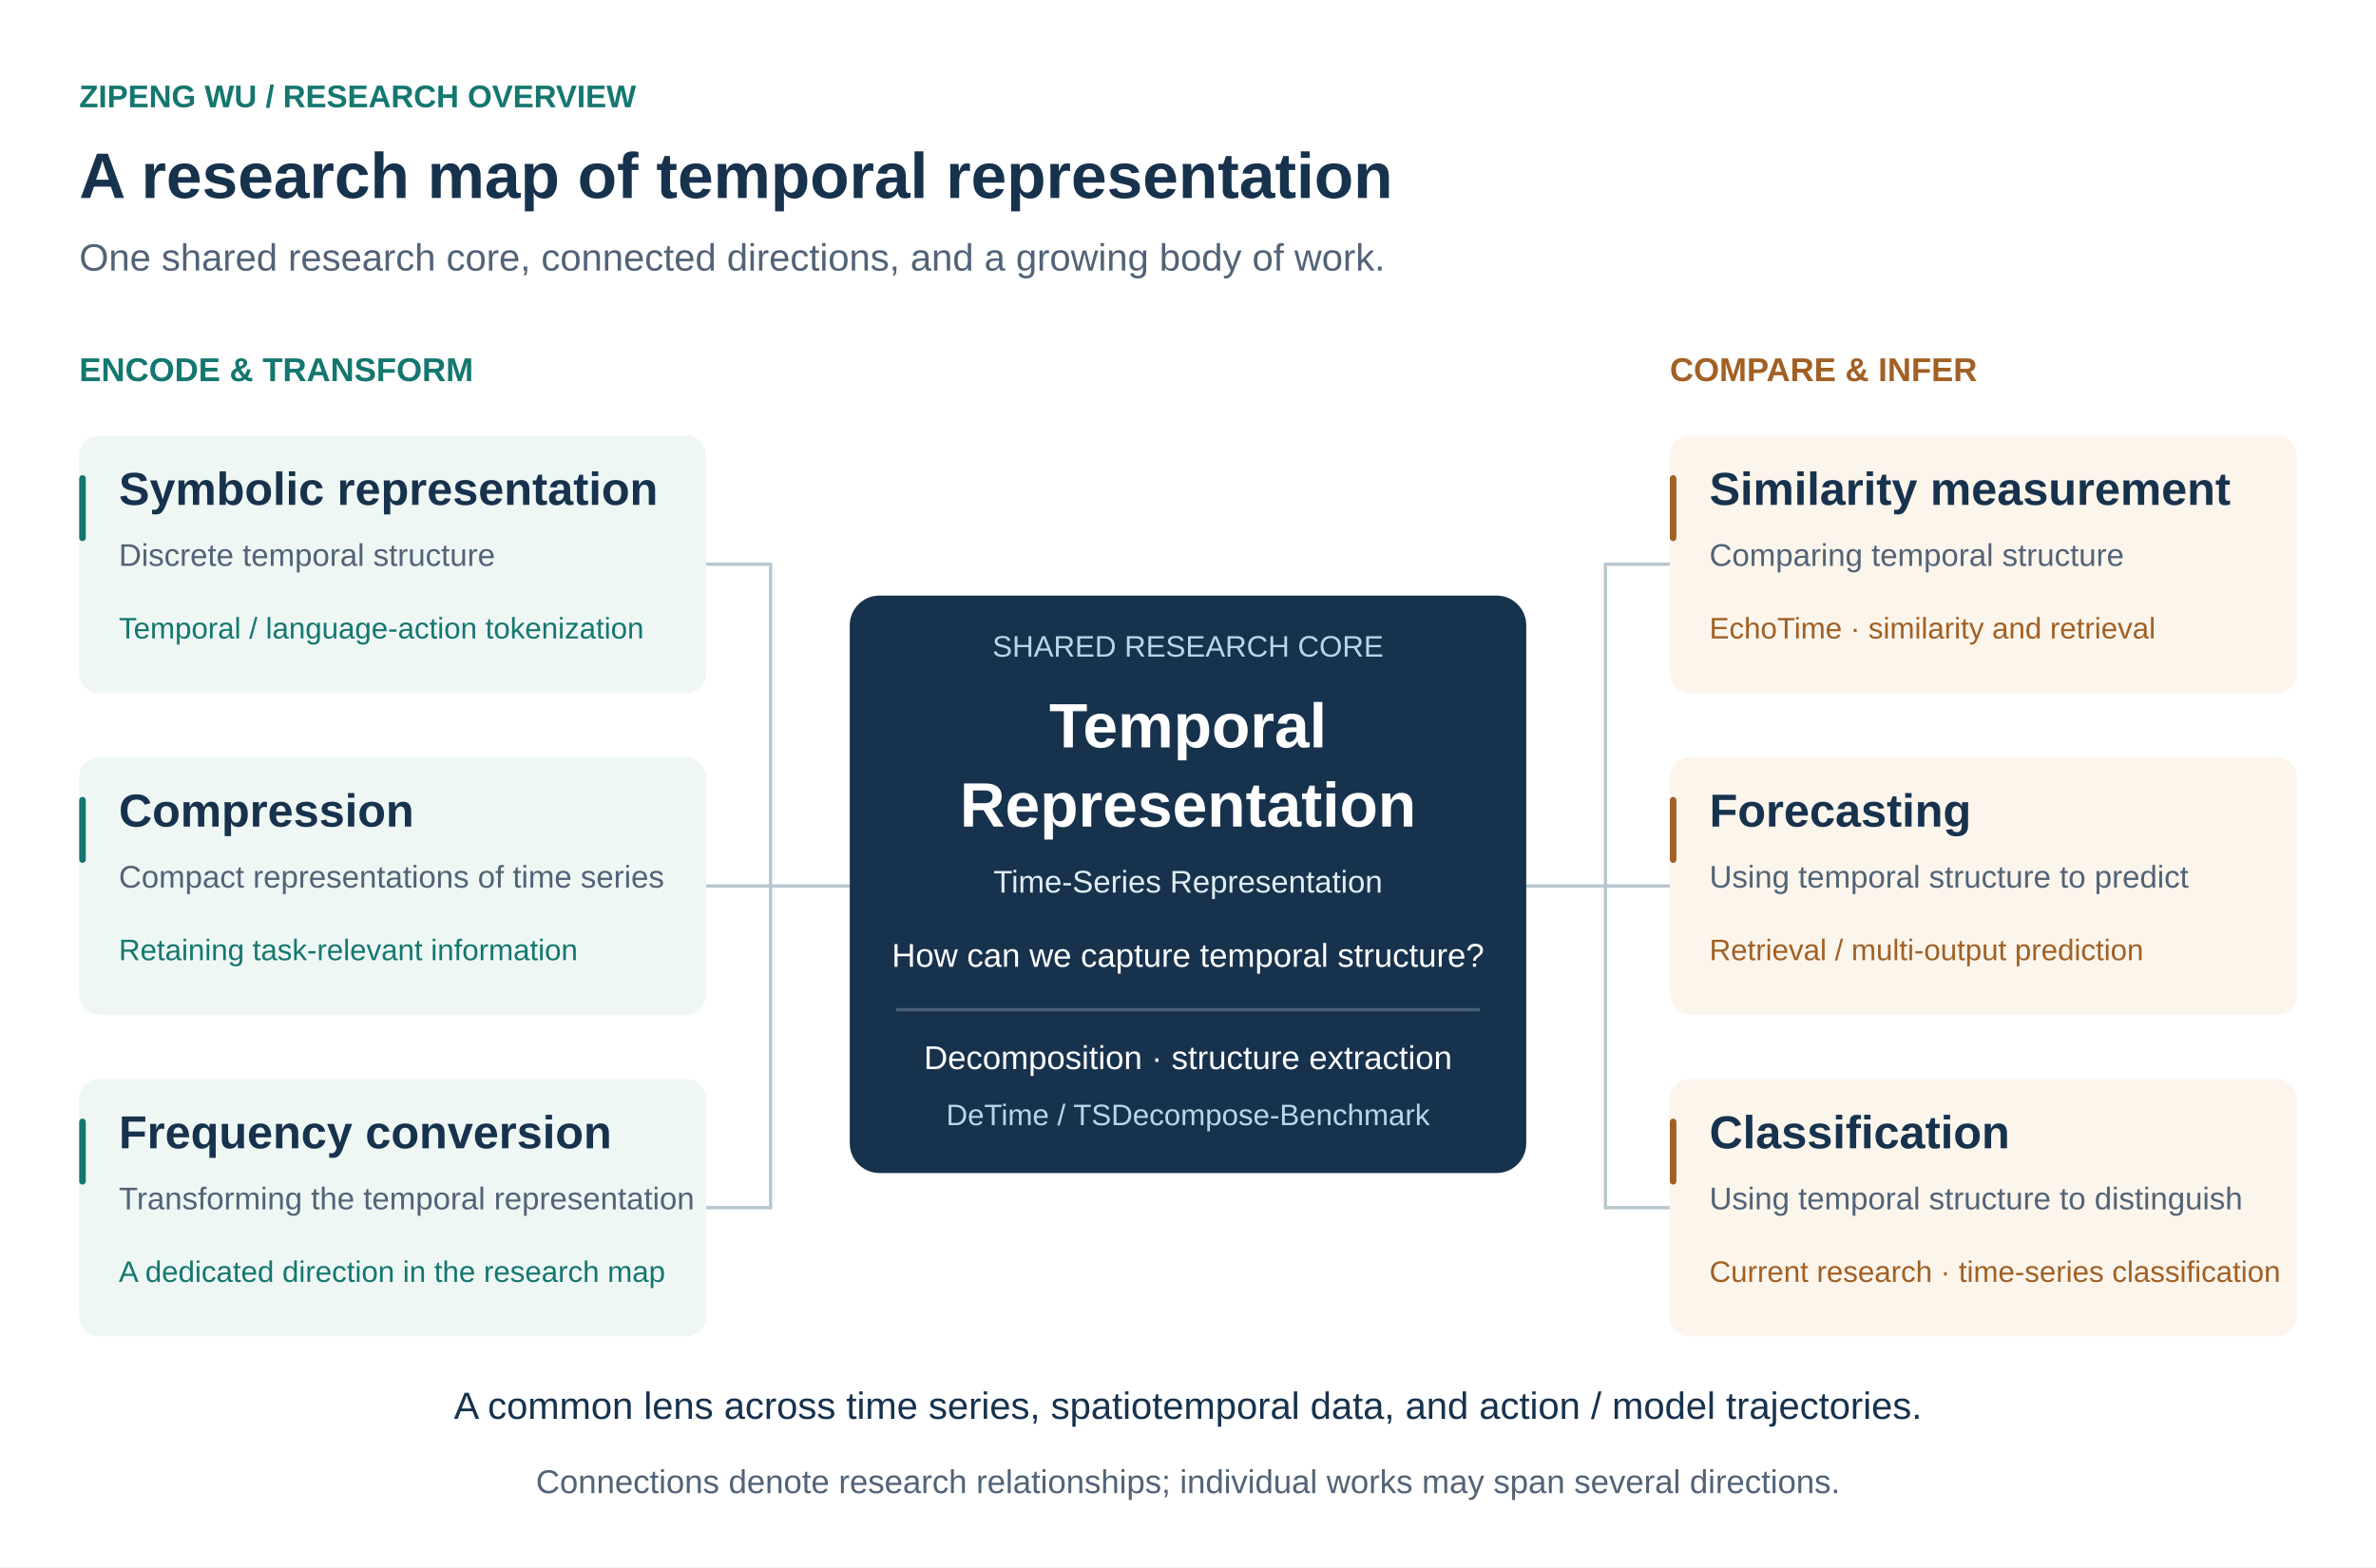
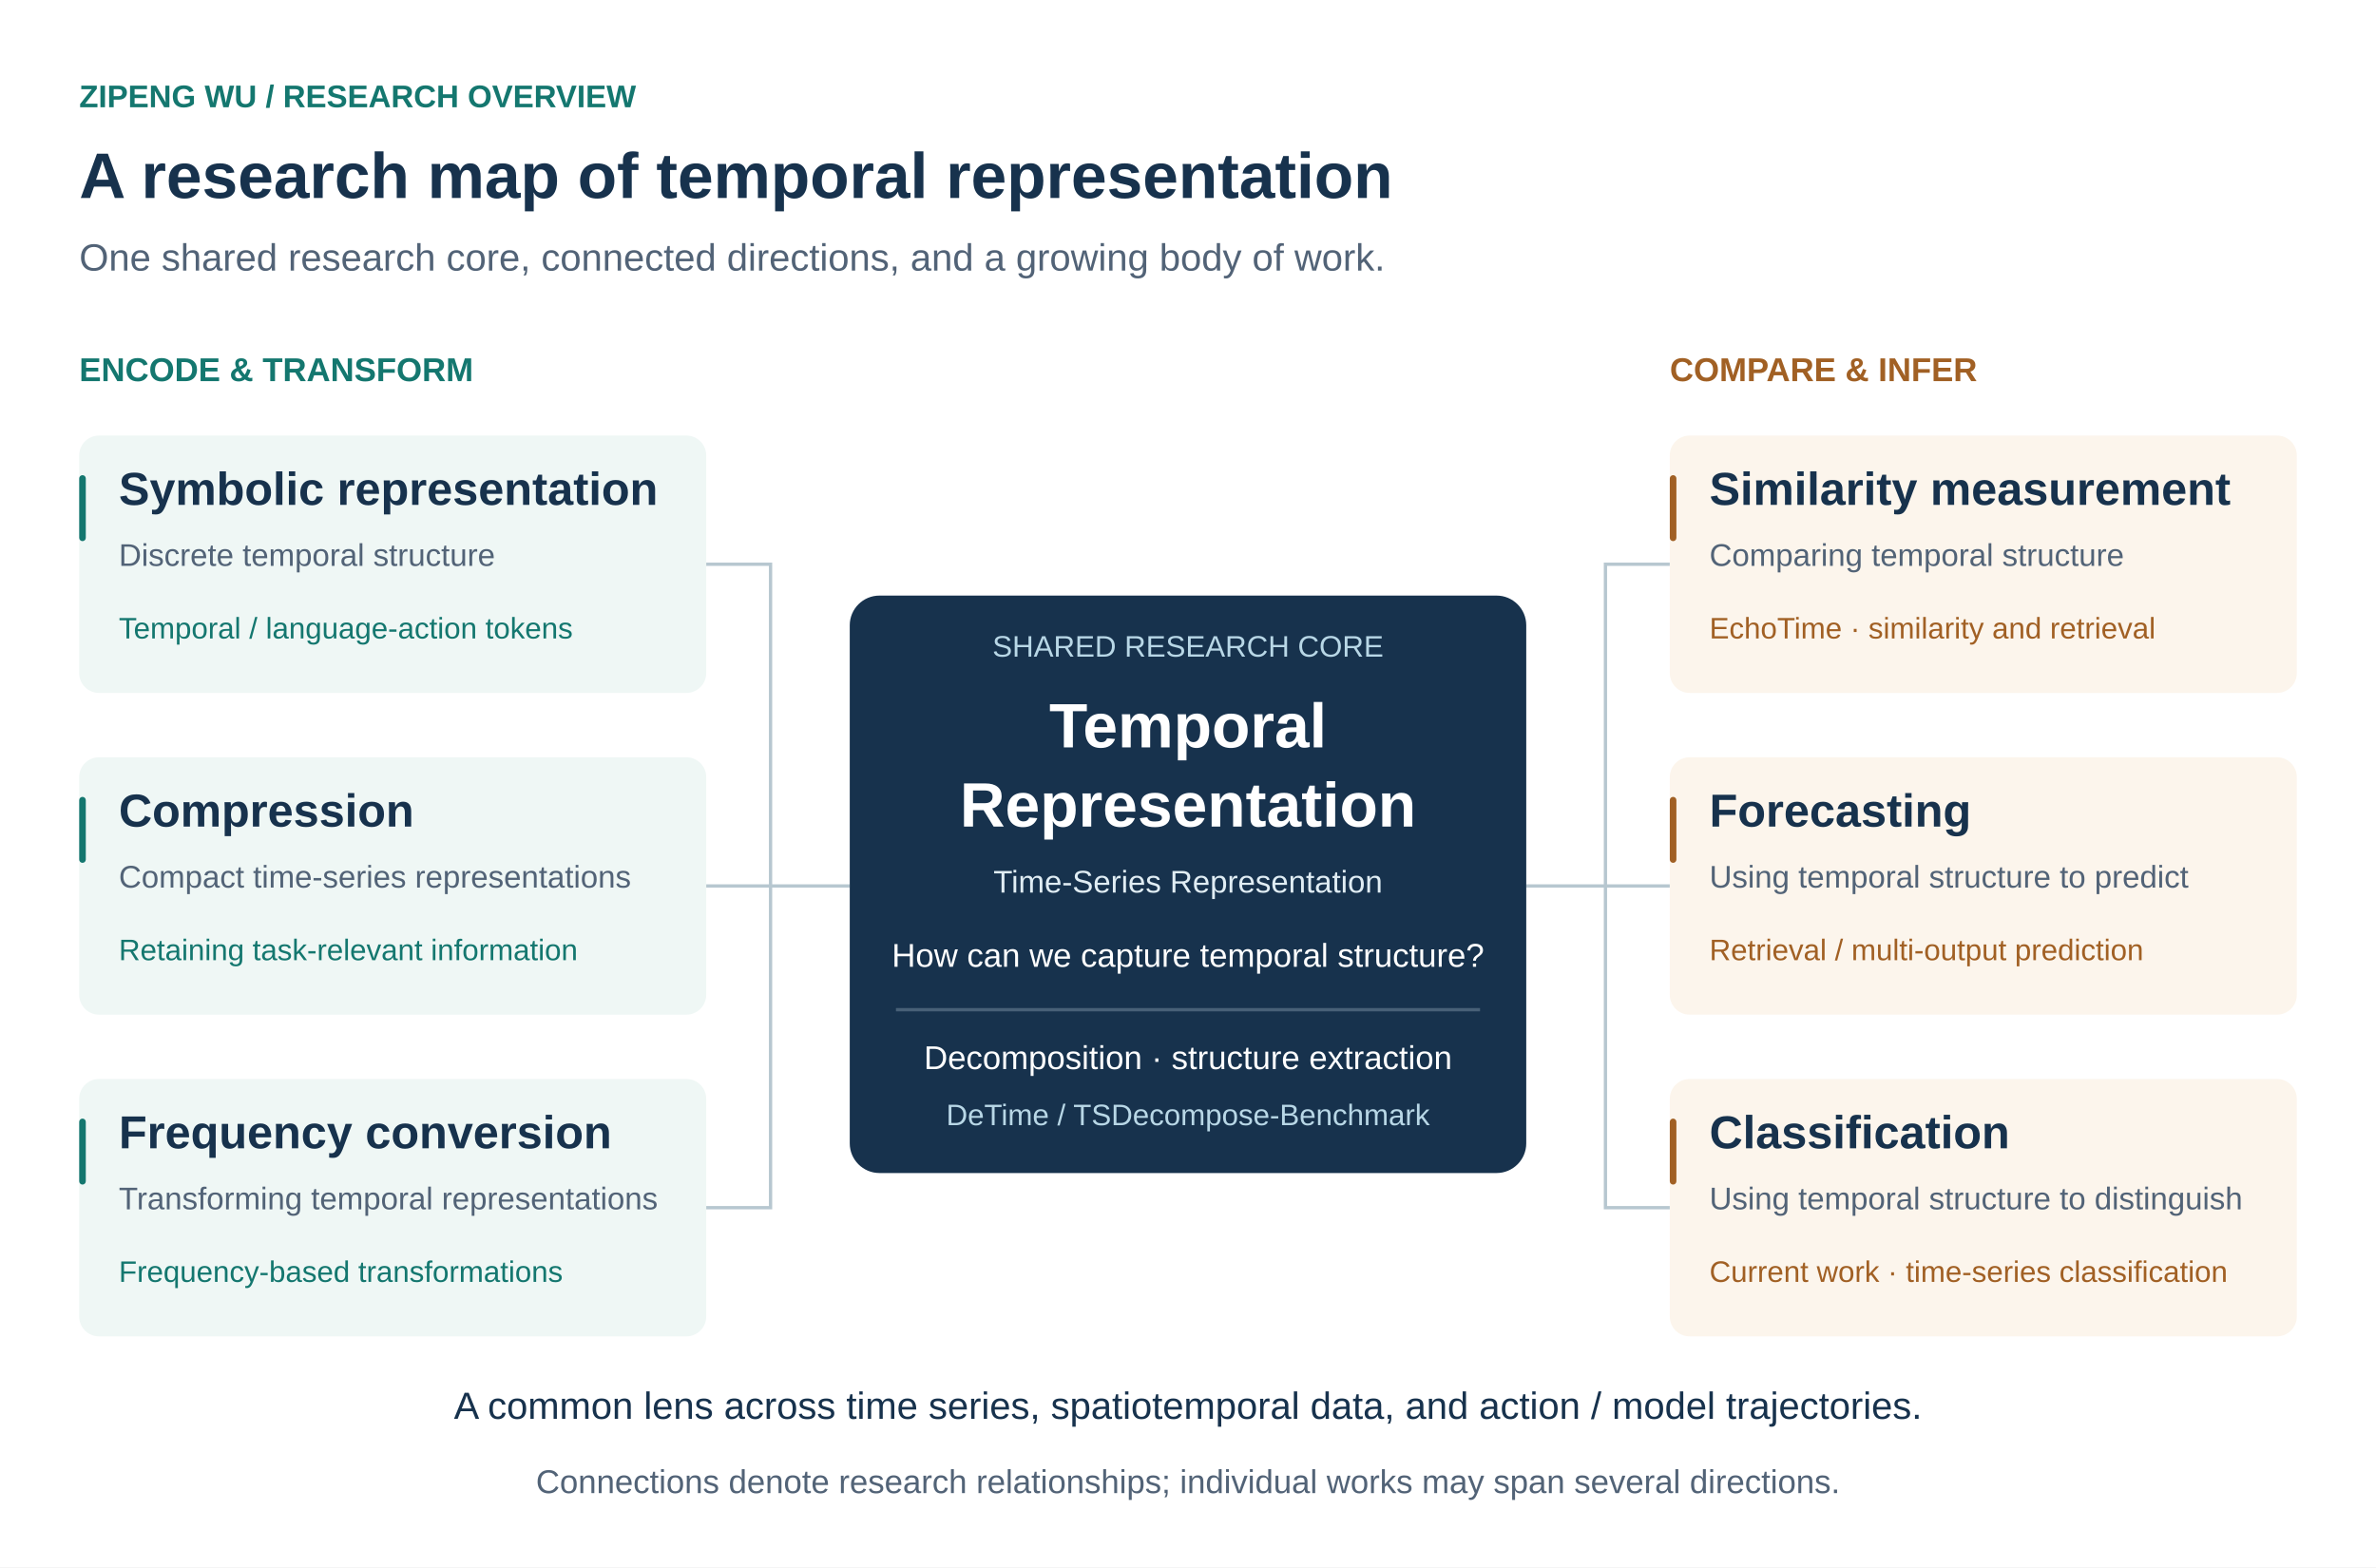
<svg xmlns="http://www.w3.org/2000/svg" width="1440" height="950" viewBox="0 0 1440 950" role="img" aria-labelledby="title desc" lang="en">
  <rect width="1440" height="950" fill="#ffffff" />
  <g font-family="Segoe UI, Microsoft YaHei, Arial, sans-serif">
    <text x="48" y="65" font-size="19" fill="#14776f" font-weight="600" text-anchor="start">ZIPENG WU / RESEARCH OVERVIEW</text>
    <text x="48" y="120" font-size="39" fill="#17324d" font-weight="600" text-anchor="start">A research map of temporal representation</text>
    <text x="48" y="164" font-size="23" fill="#526377" font-weight="400" text-anchor="start">One shared research core, connected directions, and a growing body of work.</text>
    <text x="48" y="231" font-size="20" fill="#14776f" font-weight="600" text-anchor="start">ENCODE &amp; TRANSFORM</text>
    <text x="1012" y="231" font-size="20" fill="#a16024" font-weight="600" text-anchor="start">COMPARE &amp; INFER</text>
    <path d="M 428 342 H 467 V 537 H 515 M 428 537 H 515 M 428 732 H 467 V 537" fill="none" stroke="#b7c7d0" stroke-width="2" />
    <path d="M 925 537 H 973 V 342 H 1012 M 925 537 H 1012 M 973 537 V 732 H 1012" fill="none" stroke="#b7c7d0" stroke-width="2" />
    <g>
      <rect x="48" y="264" width="380" height="156" rx="12" fill="#eff7f5" />
      <rect x="48" y="288" width="4" height="40" rx="2" fill="#14776f" />
      <text x="72" y="306" font-size="28" fill="#17324d" font-weight="600" text-anchor="start">Symbolic representation</text>
      <text x="72" y="343" font-size="19" fill="#526377" font-weight="400" text-anchor="start">Discrete temporal structure</text>
-       <text x="72" y="387" font-size="18" fill="#14776f" font-weight="500" text-anchor="start">Temporal / language-action tokenization</text>
+       <text x="72" y="387" font-size="18" fill="#14776f" font-weight="500" text-anchor="start">Temporal / language-action tokens</text>
    </g>
    <g>
      <rect x="1012" y="264" width="380" height="156" rx="12" fill="#fcf5ec" />
      <rect x="1012" y="288" width="4" height="40" rx="2" fill="#a16024" />
      <text x="1036" y="306" font-size="28" fill="#17324d" font-weight="600" text-anchor="start">Similarity measurement</text>
      <text x="1036" y="343" font-size="19" fill="#526377" font-weight="400" text-anchor="start">Comparing temporal structure</text>
      <text x="1036" y="387" font-size="18" fill="#a16024" font-weight="500" text-anchor="start">EchoTime · similarity and retrieval</text>
    </g>
    <g>
      <rect x="48" y="459" width="380" height="156" rx="12" fill="#eff7f5" />
      <rect x="48" y="483" width="4" height="40" rx="2" fill="#14776f" />
      <text x="72" y="501" font-size="28" fill="#17324d" font-weight="600" text-anchor="start">Compression</text>
-       <text x="72" y="538" font-size="19" fill="#526377" font-weight="400" text-anchor="start">Compact representations of time series</text>
+       <text x="72" y="538" font-size="19" fill="#526377" font-weight="400" text-anchor="start">Compact time-series representations</text>
      <text x="72" y="582" font-size="18" fill="#14776f" font-weight="500" text-anchor="start">Retaining task-relevant information</text>
    </g>
    <g>
      <rect x="1012" y="459" width="380" height="156" rx="12" fill="#fcf5ec" />
      <rect x="1012" y="483" width="4" height="40" rx="2" fill="#a16024" />
      <text x="1036" y="501" font-size="28" fill="#17324d" font-weight="600" text-anchor="start">Forecasting</text>
      <text x="1036" y="538" font-size="19" fill="#526377" font-weight="400" text-anchor="start">Using temporal structure to predict</text>
      <text x="1036" y="582" font-size="18" fill="#a16024" font-weight="500" text-anchor="start">Retrieval / multi-output prediction</text>
    </g>
    <g>
      <rect x="48" y="654" width="380" height="156" rx="12" fill="#eff7f5" />
      <rect x="48" y="678" width="4" height="40" rx="2" fill="#14776f" />
      <text x="72" y="696" font-size="28" fill="#17324d" font-weight="600" text-anchor="start">Frequency conversion</text>
-       <text x="72" y="733" font-size="19" fill="#526377" font-weight="400" text-anchor="start">Transforming the temporal representation</text>
-       <text x="72" y="777" font-size="18" fill="#14776f" font-weight="500" text-anchor="start">A dedicated direction in the research map</text>
+       <text x="72" y="733" font-size="19" fill="#526377" font-weight="400" text-anchor="start">Transforming temporal representations</text>
+       <text x="72" y="777" font-size="18" fill="#14776f" font-weight="500" text-anchor="start">Frequency-based transformations</text>
    </g>
    <g>
      <rect x="1012" y="654" width="380" height="156" rx="12" fill="#fcf5ec" />
      <rect x="1012" y="678" width="4" height="40" rx="2" fill="#a16024" />
      <text x="1036" y="696" font-size="28" fill="#17324d" font-weight="600" text-anchor="start">Classification</text>
      <text x="1036" y="733" font-size="19" fill="#526377" font-weight="400" text-anchor="start">Using temporal structure to distinguish</text>
-       <text x="1036" y="777" font-size="18" fill="#a16024" font-weight="500" text-anchor="start">Current research · time-series classification</text>
+       <text x="1036" y="777" font-size="18" fill="#a16024" font-weight="500" text-anchor="start">Current work · time-series classification</text>
    </g>
    <g>
      <rect x="515" y="361" width="410" height="350" rx="18" fill="#17324d" />
      <text x="720" y="398" font-size="18" fill="#b8d7e6" font-weight="500" text-anchor="middle">SHARED RESEARCH CORE</text>
      <text x="720" y="453" font-size="38" fill="#ffffff" font-weight="600" text-anchor="middle">Temporal</text>
      <text x="720" y="501" font-size="38" fill="#ffffff" font-weight="600" text-anchor="middle">Representation</text>
      <text x="720" y="541" font-size="19" fill="#e0edf4" font-weight="400" text-anchor="middle">Time-Series Representation</text>
      <text x="720" y="586" font-size="20" fill="#ffffff" font-weight="400" text-anchor="middle">How can we capture temporal structure?</text>
      <path d="M 543 612 H 897" fill="none" stroke="#486077" stroke-width="2" />
      <text x="720" y="648" font-size="20" fill="#ffffff" font-weight="500" text-anchor="middle">Decomposition · structure extraction</text>
      <text x="720" y="682" font-size="18" fill="#b8d7e6" font-weight="400" text-anchor="middle">DeTime / TSDecompose-Benchmark</text>
    </g>
    <text x="720" y="860" font-size="23" fill="#17324d" font-weight="500" text-anchor="middle">A common lens across time series, spatiotemporal data, and action / model trajectories.</text>
    <text x="720" y="905" font-size="20" fill="#526377" font-weight="400" text-anchor="middle">Connections denote research relationships; individual works may span several directions.</text>
  </g>
</svg>
